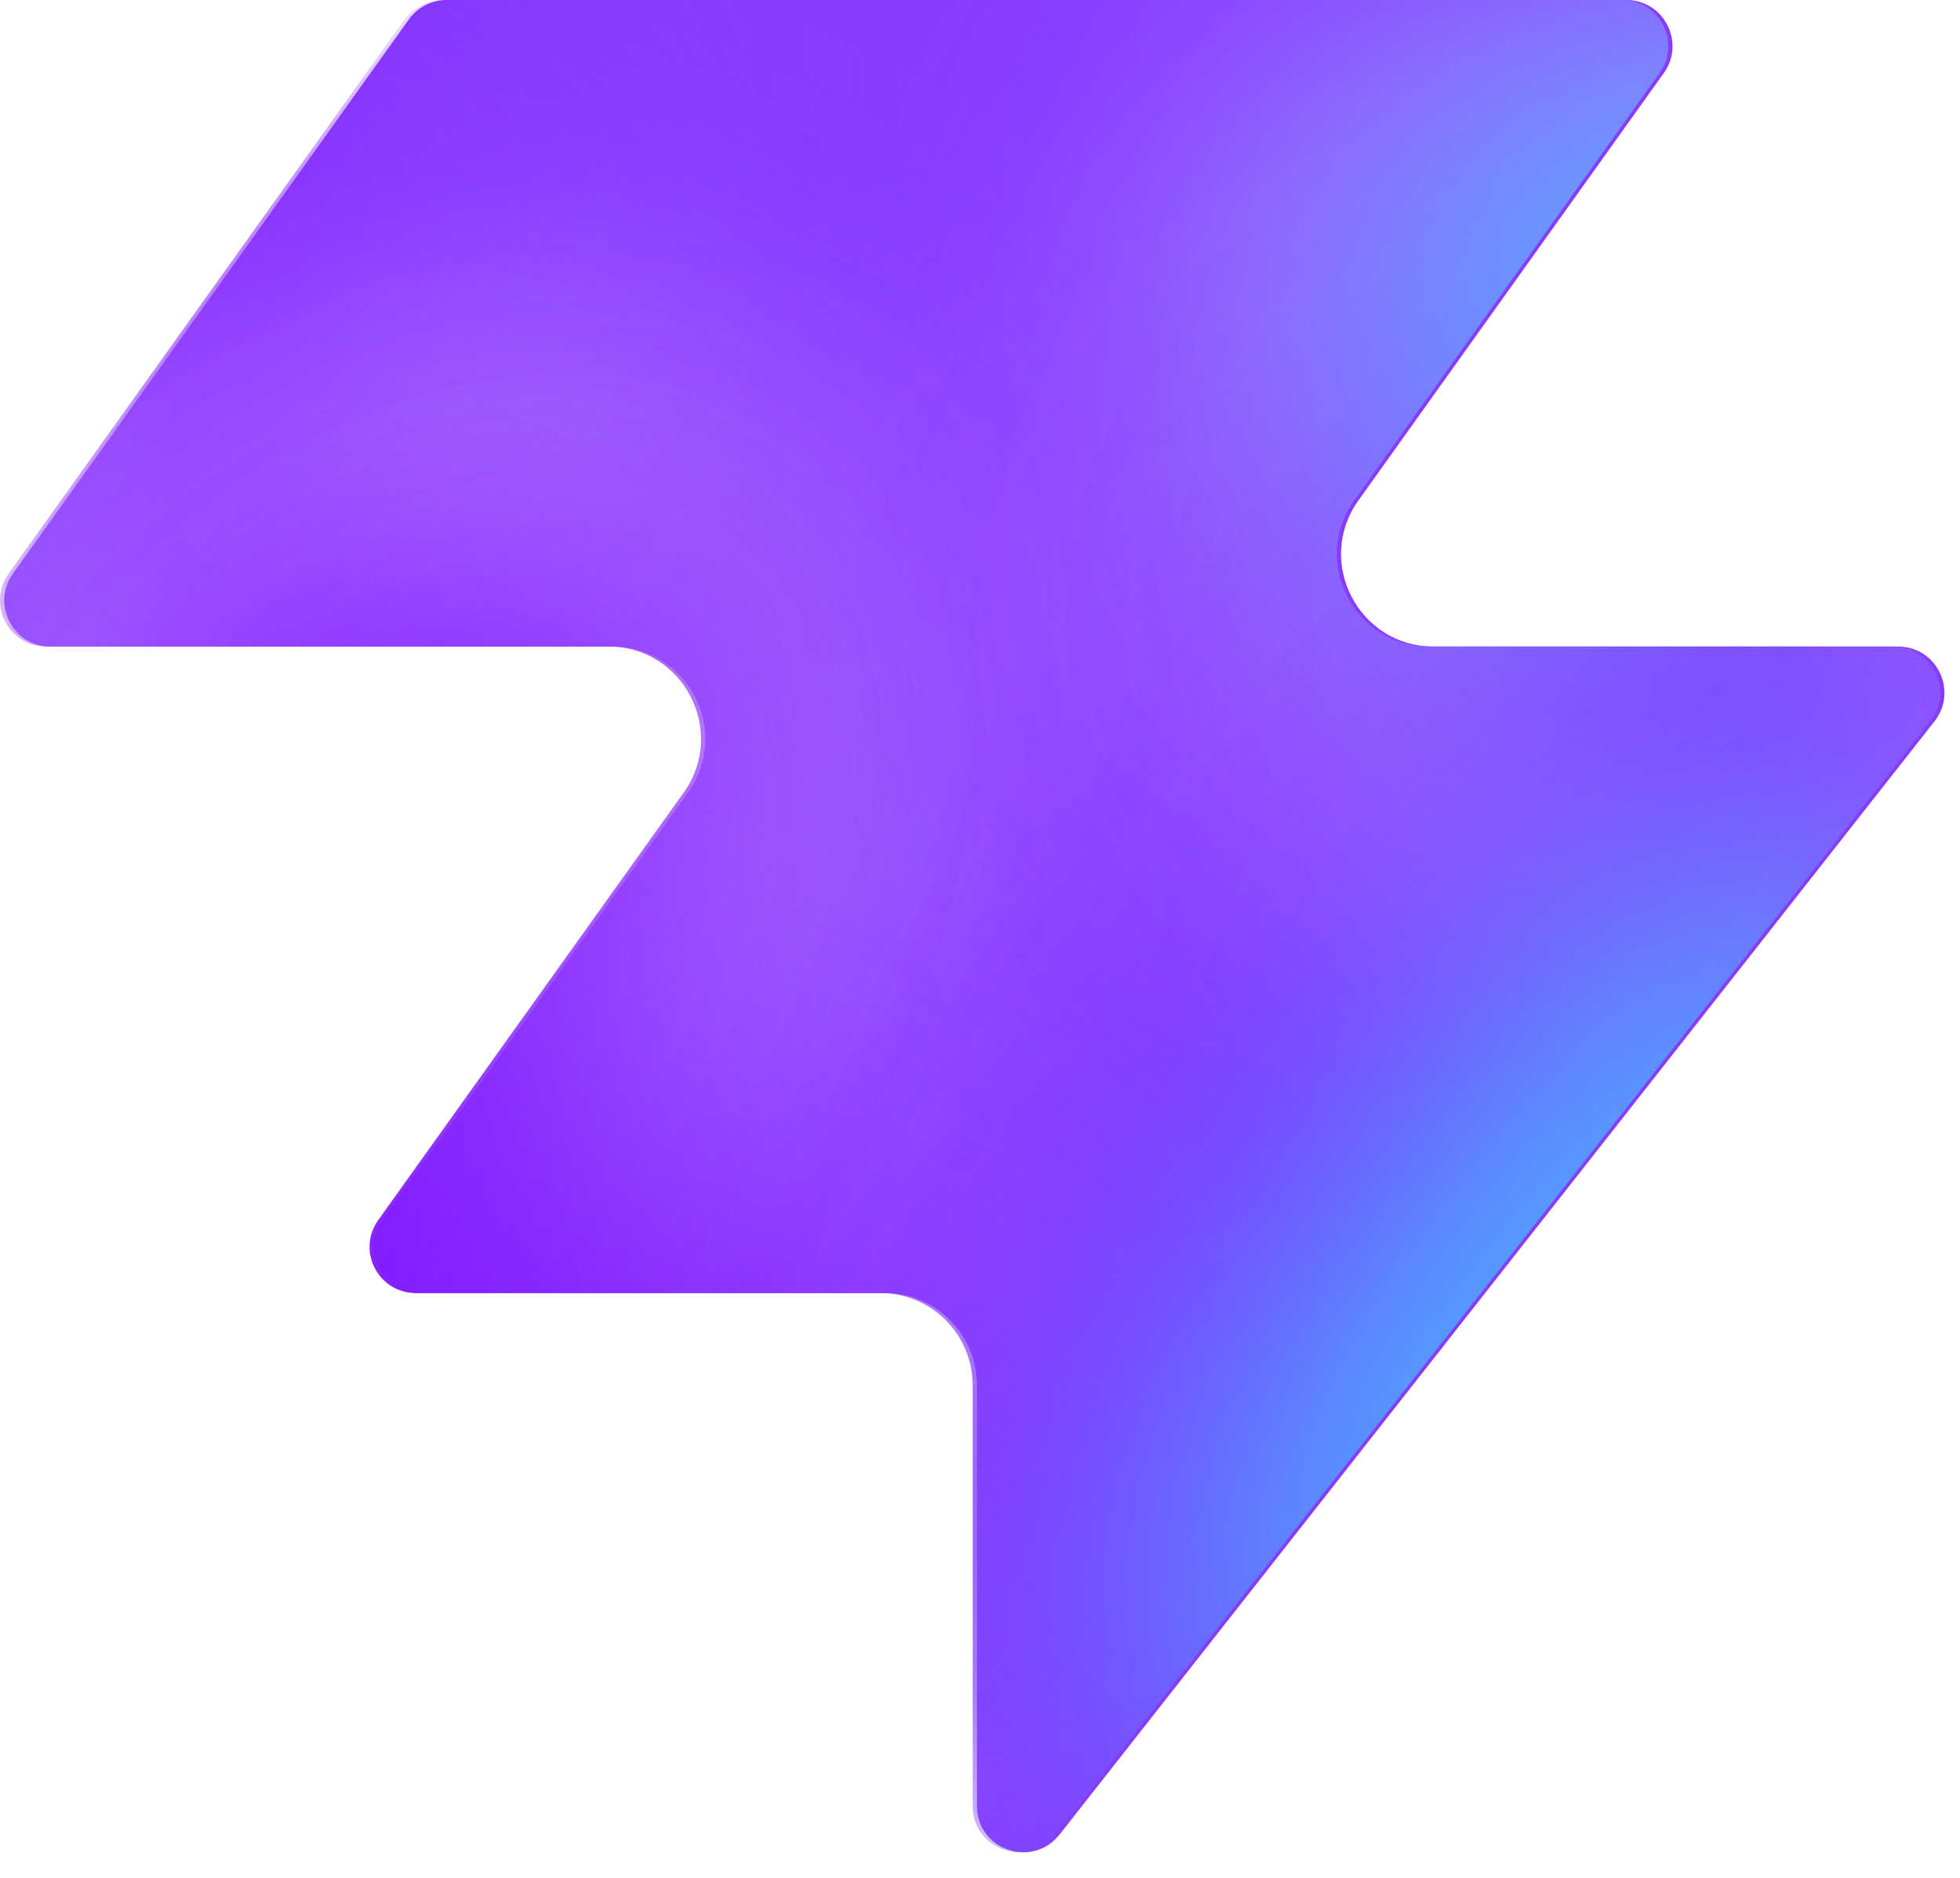
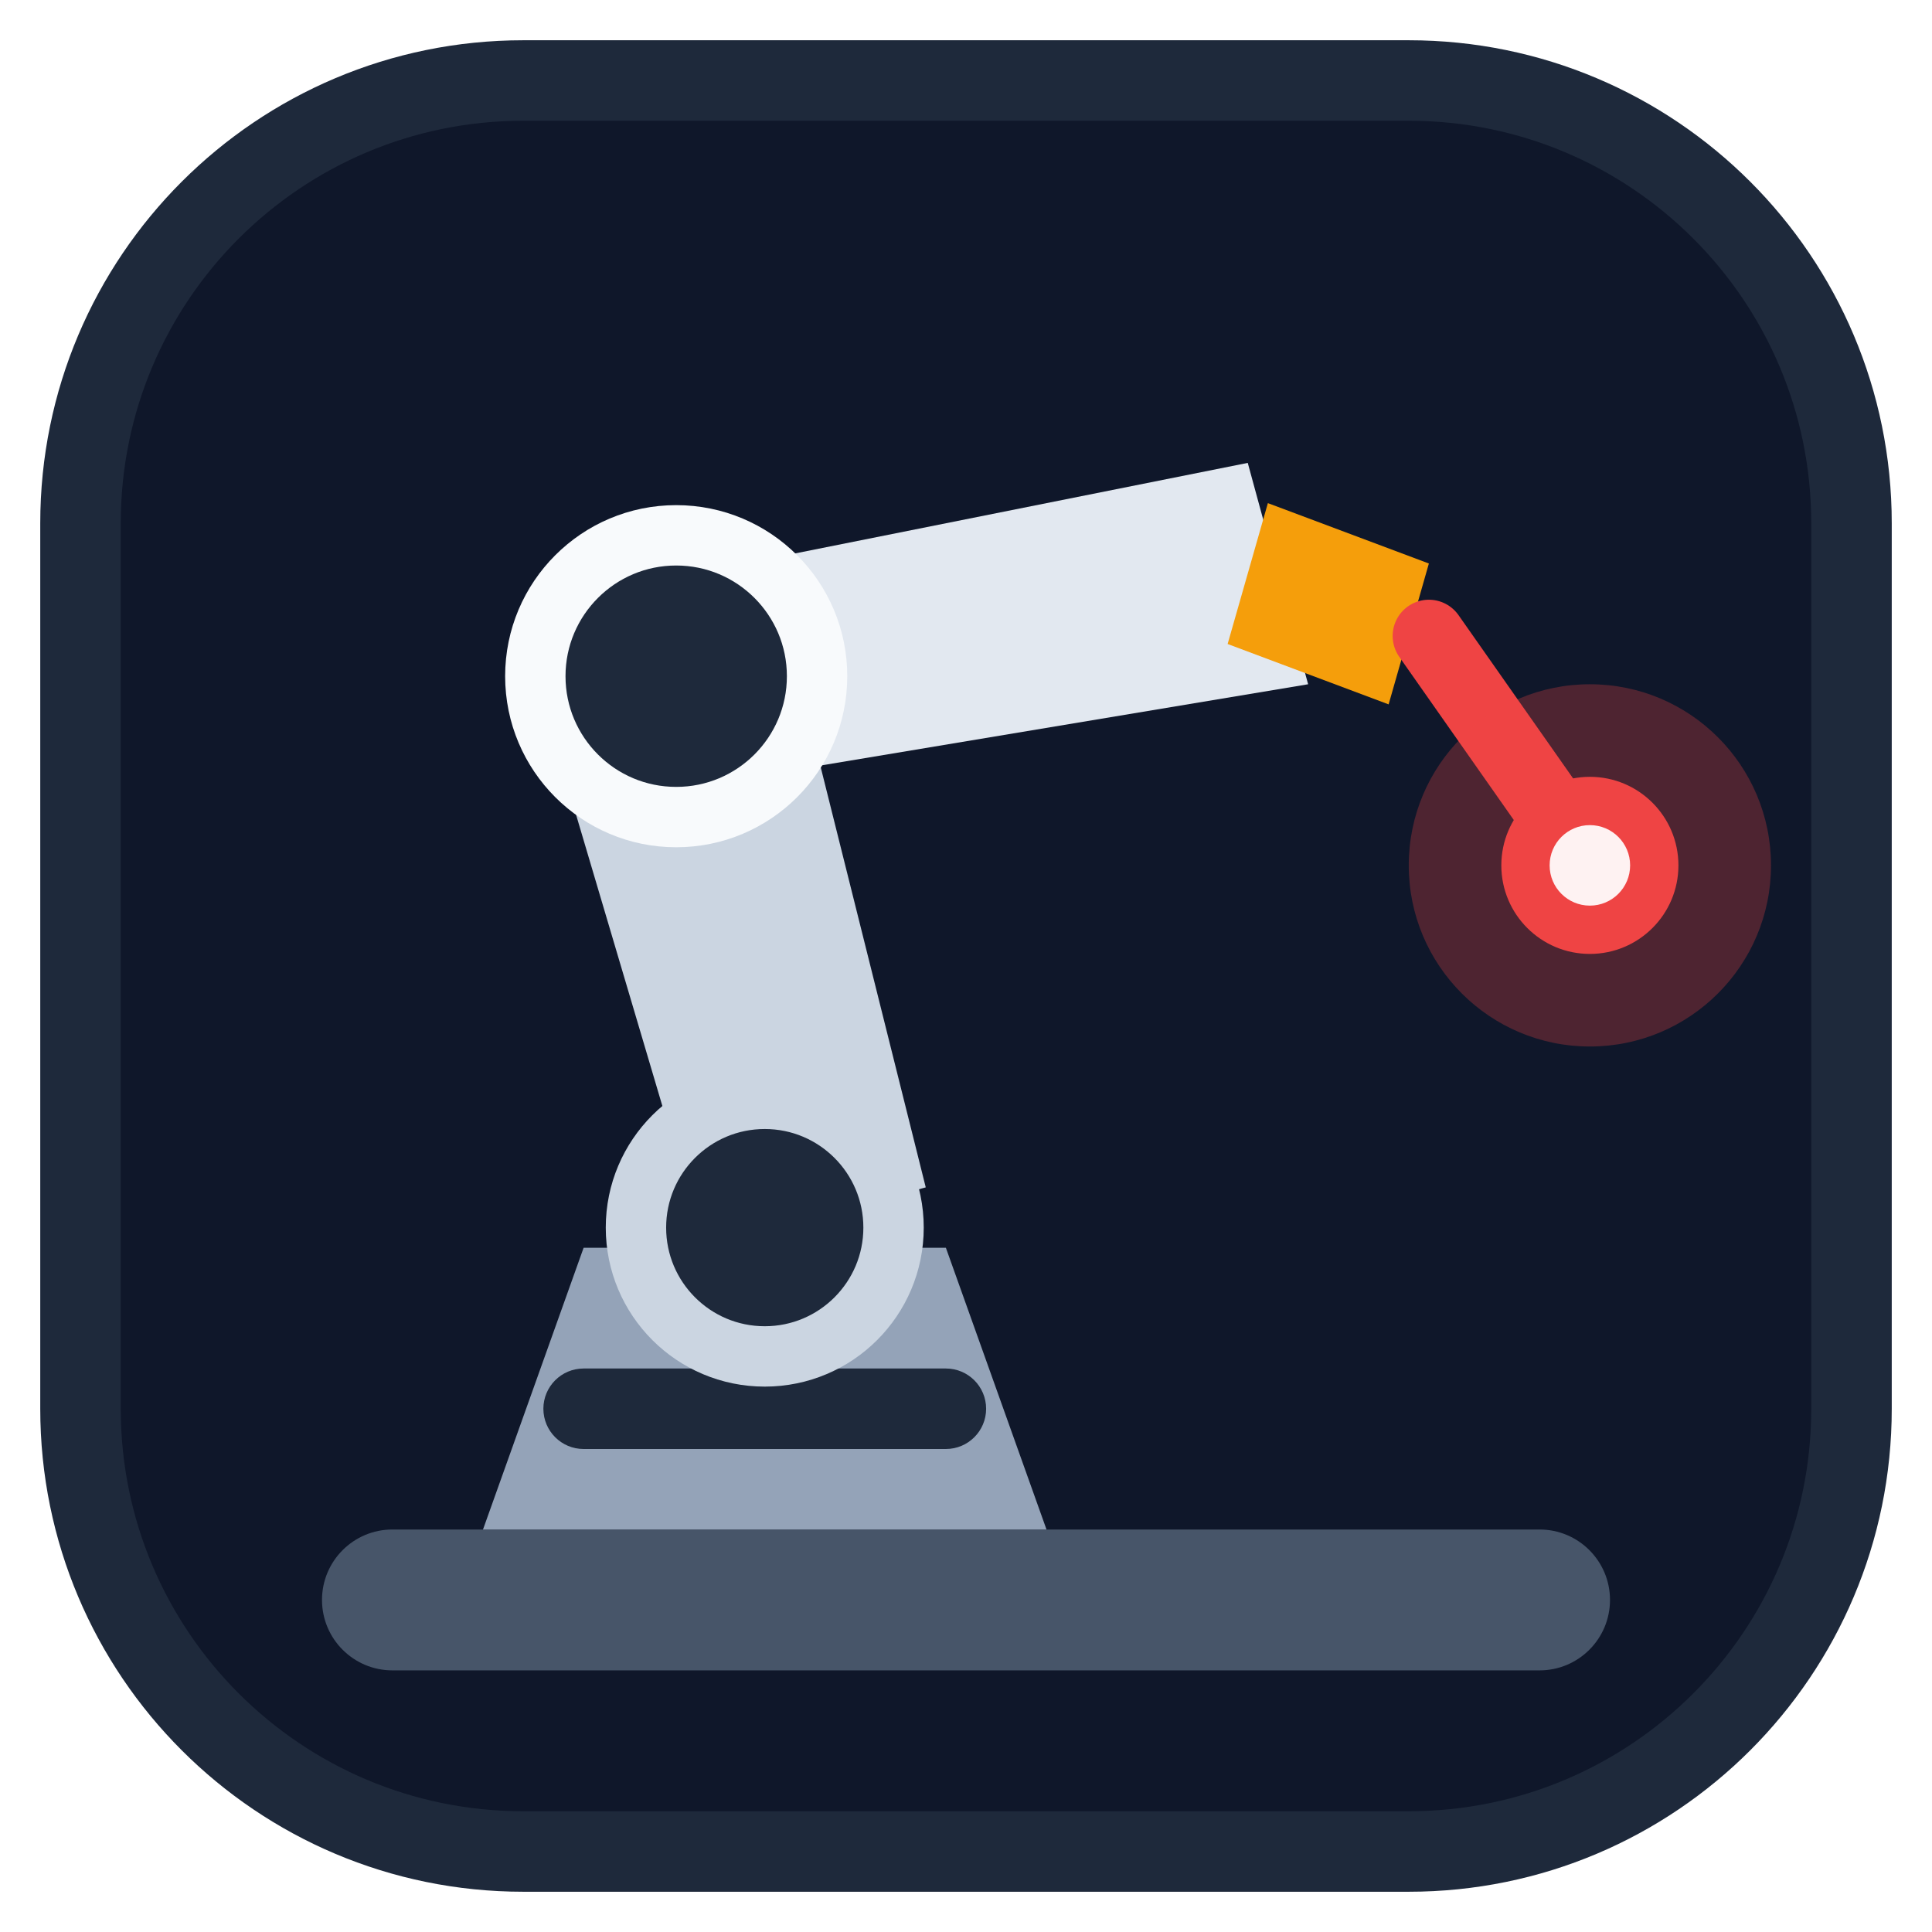
- <svg xmlns="http://www.w3.org/2000/svg" width="48" height="46" fill="none" viewBox="0 0 48 46">
-   <path fill="#863bff" d="M25.946 44.938c-.664.845-2.021.375-2.021-.698V33.937a2.26 2.26 0 0 0-2.262-2.262H10.287c-.92 0-1.456-1.04-.92-1.788l7.48-10.471c1.07-1.497 0-3.578-1.842-3.578H1.237c-.92 0-1.456-1.04-.92-1.788L10.013.474c.214-.297.556-.474.92-.474h28.894c.92 0 1.456 1.04.92 1.788l-7.48 10.471c-1.07 1.498 0 3.579 1.842 3.579h11.377c.943 0 1.473 1.088.89 1.83L25.947 44.94z" style="fill:#863bff;fill:color(display-p3 .525 .23 1);fill-opacity:1" />
-   <mask id="a" width="48" height="46" x="0" y="0" maskUnits="userSpaceOnUse" style="mask-type:alpha">
-     <path fill="#000" d="M25.842 44.938c-.664.844-2.021.375-2.021-.698V33.937a2.26 2.26 0 0 0-2.262-2.262H10.183c-.92 0-1.456-1.04-.92-1.788l7.48-10.471c1.07-1.498 0-3.579-1.842-3.579H1.133c-.92 0-1.456-1.04-.92-1.787L9.91.473c.214-.297.556-.474.92-.474h28.894c.92 0 1.456 1.04.92 1.788l-7.48 10.471c-1.07 1.498 0 3.578 1.842 3.578h11.377c.943 0 1.473 1.088.89 1.832L25.843 44.94z" style="fill:#000;fill-opacity:1" />
-   </mask>
-   <g mask="url(#a)">
-     <g filter="url(#b)">
-       <ellipse cx="5.508" cy="14.704" fill="#ede6ff" rx="5.508" ry="14.704" style="fill:#ede6ff;fill:color(display-p3 .927 .903 1);fill-opacity:1" transform="matrix(.00324 1 1 -.00324 -4.47 31.516)" />
-     </g>
-     <g filter="url(#c)">
-       <ellipse cx="10.399" cy="29.851" fill="#ede6ff" rx="10.399" ry="29.851" style="fill:#ede6ff;fill:color(display-p3 .927 .903 1);fill-opacity:1" transform="matrix(.00324 1 1 -.00324 -39.328 7.883)" />
-     </g>
-     <g filter="url(#d)">
-       <ellipse cx="5.508" cy="30.487" fill="#7e14ff" rx="5.508" ry="30.487" style="fill:#7e14ff;fill:color(display-p3 .492 .077 1);fill-opacity:1" transform="rotate(89.814 -25.913 -14.639)scale(1 -1)" />
-     </g>
-     <g filter="url(#e)">
-       <ellipse cx="5.508" cy="30.599" fill="#7e14ff" rx="5.508" ry="30.599" style="fill:#7e14ff;fill:color(display-p3 .492 .077 1);fill-opacity:1" transform="rotate(89.814 -32.644 -3.334)scale(1 -1)" />
-     </g>
-     <g filter="url(#f)">
-       <ellipse cx="5.508" cy="30.599" fill="#7e14ff" rx="5.508" ry="30.599" style="fill:#7e14ff;fill:color(display-p3 .492 .077 1);fill-opacity:1" transform="matrix(.00324 1 1 -.00324 -34.34 30.47)" />
-     </g>
-     <g filter="url(#g)">
-       <ellipse cx="14.072" cy="22.078" fill="#ede6ff" rx="14.072" ry="22.078" style="fill:#ede6ff;fill:color(display-p3 .927 .903 1);fill-opacity:1" transform="rotate(93.35 24.506 48.493)scale(-1 1)" />
-     </g>
-     <g filter="url(#h)">
-       <ellipse cx="3.47" cy="21.501" fill="#7e14ff" rx="3.47" ry="21.501" style="fill:#7e14ff;fill:color(display-p3 .492 .077 1);fill-opacity:1" transform="rotate(89.009 28.708 47.59)scale(-1 1)" />
-     </g>
-     <g filter="url(#i)">
-       <ellipse cx="3.47" cy="21.501" fill="#7e14ff" rx="3.47" ry="21.501" style="fill:#7e14ff;fill:color(display-p3 .492 .077 1);fill-opacity:1" transform="rotate(89.009 28.708 47.59)scale(-1 1)" />
-     </g>
-     <g filter="url(#j)">
-       <ellipse cx=".387" cy="8.972" fill="#7e14ff" rx="4.407" ry="29.108" style="fill:#7e14ff;fill:color(display-p3 .492 .077 1);fill-opacity:1" transform="rotate(39.51 .387 8.972)" />
-     </g>
-     <g filter="url(#k)">
-       <ellipse cx="47.523" cy="-6.092" fill="#7e14ff" rx="4.407" ry="29.108" style="fill:#7e14ff;fill:color(display-p3 .492 .077 1);fill-opacity:1" transform="rotate(37.892 47.523 -6.092)" />
-     </g>
-     <g filter="url(#l)">
-       <ellipse cx="41.412" cy="6.333" fill="#47bfff" rx="5.971" ry="9.665" style="fill:#47bfff;fill:color(display-p3 .28 .748 1);fill-opacity:1" transform="rotate(37.892 41.412 6.333)" />
-     </g>
-     <g filter="url(#m)">
-       <ellipse cx="-1.879" cy="38.332" fill="#7e14ff" rx="4.407" ry="29.108" style="fill:#7e14ff;fill:color(display-p3 .492 .077 1);fill-opacity:1" transform="rotate(37.892 -1.88 38.332)" />
-     </g>
-     <g filter="url(#n)">
-       <ellipse cx="-1.879" cy="38.332" fill="#7e14ff" rx="4.407" ry="29.108" style="fill:#7e14ff;fill:color(display-p3 .492 .077 1);fill-opacity:1" transform="rotate(37.892 -1.88 38.332)" />
-     </g>
-     <g filter="url(#o)">
-       <ellipse cx="35.651" cy="29.907" fill="#7e14ff" rx="4.407" ry="29.108" style="fill:#7e14ff;fill:color(display-p3 .492 .077 1);fill-opacity:1" transform="rotate(37.892 35.651 29.907)" />
-     </g>
-     <g filter="url(#p)">
-       <ellipse cx="38.418" cy="32.4" fill="#47bfff" rx="5.971" ry="15.297" style="fill:#47bfff;fill:color(display-p3 .28 .748 1);fill-opacity:1" transform="rotate(37.892 38.418 32.4)" />
-     </g>
-   </g>
-   <defs>
-     <filter id="b" width="60.045" height="41.654" x="-19.77" y="16.149" color-interpolation-filters="sRGB" filterUnits="userSpaceOnUse">
-       <feFlood flood-opacity="0" result="BackgroundImageFix" />
-       <feBlend in="SourceGraphic" in2="BackgroundImageFix" result="shape" />
-       <feGaussianBlur result="effect1_foregroundBlur_2002_17158" stdDeviation="7.659" />
-     </filter>
-     <filter id="c" width="90.34" height="51.437" x="-54.613" y="-7.533" color-interpolation-filters="sRGB" filterUnits="userSpaceOnUse">
-       <feFlood flood-opacity="0" result="BackgroundImageFix" />
-       <feBlend in="SourceGraphic" in2="BackgroundImageFix" result="shape" />
-       <feGaussianBlur result="effect1_foregroundBlur_2002_17158" stdDeviation="7.659" />
-     </filter>
-     <filter id="d" width="79.355" height="29.4" x="-49.64" y="2.03" color-interpolation-filters="sRGB" filterUnits="userSpaceOnUse">
-       <feFlood flood-opacity="0" result="BackgroundImageFix" />
-       <feBlend in="SourceGraphic" in2="BackgroundImageFix" result="shape" />
-       <feGaussianBlur result="effect1_foregroundBlur_2002_17158" stdDeviation="4.596" />
-     </filter>
-     <filter id="e" width="79.579" height="29.4" x="-45.045" y="20.029" color-interpolation-filters="sRGB" filterUnits="userSpaceOnUse">
-       <feFlood flood-opacity="0" result="BackgroundImageFix" />
-       <feBlend in="SourceGraphic" in2="BackgroundImageFix" result="shape" />
-       <feGaussianBlur result="effect1_foregroundBlur_2002_17158" stdDeviation="4.596" />
-     </filter>
-     <filter id="f" width="79.579" height="29.4" x="-43.513" y="21.178" color-interpolation-filters="sRGB" filterUnits="userSpaceOnUse">
-       <feFlood flood-opacity="0" result="BackgroundImageFix" />
-       <feBlend in="SourceGraphic" in2="BackgroundImageFix" result="shape" />
-       <feGaussianBlur result="effect1_foregroundBlur_2002_17158" stdDeviation="4.596" />
-     </filter>
-     <filter id="g" width="74.749" height="58.852" x="15.756" y="-17.901" color-interpolation-filters="sRGB" filterUnits="userSpaceOnUse">
-       <feFlood flood-opacity="0" result="BackgroundImageFix" />
-       <feBlend in="SourceGraphic" in2="BackgroundImageFix" result="shape" />
-       <feGaussianBlur result="effect1_foregroundBlur_2002_17158" stdDeviation="7.659" />
-     </filter>
-     <filter id="h" width="61.377" height="25.362" x="23.548" y="2.284" color-interpolation-filters="sRGB" filterUnits="userSpaceOnUse">
-       <feFlood flood-opacity="0" result="BackgroundImageFix" />
-       <feBlend in="SourceGraphic" in2="BackgroundImageFix" result="shape" />
-       <feGaussianBlur result="effect1_foregroundBlur_2002_17158" stdDeviation="4.596" />
-     </filter>
-     <filter id="i" width="61.377" height="25.362" x="23.548" y="2.284" color-interpolation-filters="sRGB" filterUnits="userSpaceOnUse">
-       <feFlood flood-opacity="0" result="BackgroundImageFix" />
-       <feBlend in="SourceGraphic" in2="BackgroundImageFix" result="shape" />
-       <feGaussianBlur result="effect1_foregroundBlur_2002_17158" stdDeviation="4.596" />
-     </filter>
-     <filter id="j" width="56.045" height="63.649" x="-27.636" y="-22.853" color-interpolation-filters="sRGB" filterUnits="userSpaceOnUse">
-       <feFlood flood-opacity="0" result="BackgroundImageFix" />
-       <feBlend in="SourceGraphic" in2="BackgroundImageFix" result="shape" />
-       <feGaussianBlur result="effect1_foregroundBlur_2002_17158" stdDeviation="4.596" />
-     </filter>
-     <filter id="k" width="54.814" height="64.646" x="20.116" y="-38.415" color-interpolation-filters="sRGB" filterUnits="userSpaceOnUse">
-       <feFlood flood-opacity="0" result="BackgroundImageFix" />
-       <feBlend in="SourceGraphic" in2="BackgroundImageFix" result="shape" />
-       <feGaussianBlur result="effect1_foregroundBlur_2002_17158" stdDeviation="4.596" />
-     </filter>
-     <filter id="l" width="33.541" height="35.313" x="24.641" y="-11.323" color-interpolation-filters="sRGB" filterUnits="userSpaceOnUse">
-       <feFlood flood-opacity="0" result="BackgroundImageFix" />
-       <feBlend in="SourceGraphic" in2="BackgroundImageFix" result="shape" />
-       <feGaussianBlur result="effect1_foregroundBlur_2002_17158" stdDeviation="4.596" />
-     </filter>
-     <filter id="m" width="54.814" height="64.646" x="-29.286" y="6.009" color-interpolation-filters="sRGB" filterUnits="userSpaceOnUse">
-       <feFlood flood-opacity="0" result="BackgroundImageFix" />
-       <feBlend in="SourceGraphic" in2="BackgroundImageFix" result="shape" />
-       <feGaussianBlur result="effect1_foregroundBlur_2002_17158" stdDeviation="4.596" />
-     </filter>
-     <filter id="n" width="54.814" height="64.646" x="-29.286" y="6.009" color-interpolation-filters="sRGB" filterUnits="userSpaceOnUse">
-       <feFlood flood-opacity="0" result="BackgroundImageFix" />
-       <feBlend in="SourceGraphic" in2="BackgroundImageFix" result="shape" />
-       <feGaussianBlur result="effect1_foregroundBlur_2002_17158" stdDeviation="4.596" />
-     </filter>
-     <filter id="o" width="54.814" height="64.646" x="8.244" y="-2.416" color-interpolation-filters="sRGB" filterUnits="userSpaceOnUse">
-       <feFlood flood-opacity="0" result="BackgroundImageFix" />
-       <feBlend in="SourceGraphic" in2="BackgroundImageFix" result="shape" />
-       <feGaussianBlur result="effect1_foregroundBlur_2002_17158" stdDeviation="4.596" />
-     </filter>
-     <filter id="p" width="39.409" height="43.623" x="18.713" y="10.588" color-interpolation-filters="sRGB" filterUnits="userSpaceOnUse">
-       <feFlood flood-opacity="0" result="BackgroundImageFix" />
-       <feBlend in="SourceGraphic" in2="BackgroundImageFix" result="shape" />
-       <feGaussianBlur result="effect1_foregroundBlur_2002_17158" stdDeviation="4.596" />
-     </filter>
-   </defs>
+ <svg xmlns="http://www.w3.org/2000/svg" width="48" height="48" viewBox="0 0 48 48" fill="none">
+   <rect x="2" y="2" width="44" height="44" rx="11" fill="#0f172a" stroke="#1e293b" stroke-width="2" />
+   <rect x="8" y="38" width="32" height="3.5" rx="1.75" fill="#475569" />
+   <path d="M12 38L14.5 31H23.5L26 38H12Z" fill="#94a3b8" />
+   <rect x="13.5" y="34" width="11" height="2" rx="1" fill="#1e293b" />
+   <path d="M17.5 31L13.5 17.5L19.5 15.5L23 29.5L17.5 31Z" fill="#cbd5e1" />
+   <path d="M16 14.5L31 11.5L32.5 17L17.5 19.5L16 14.5Z" fill="#e2e8f0" />
+   <circle cx="19" cy="30.5" r="3.2" fill="#1e293b" stroke="#cbd5e1" stroke-width="1.5" />
+   <circle cx="16.8" cy="16.8" r="3.5" fill="#1e293b" stroke="#f8fafc" stroke-width="1.5" />
+   <path d="M31.5 12.5L35.5 14L34.5 17.5L30.5 16L31.5 12.5Z" fill="#f59e0b" />
+   <line x1="35.5" y1="15.8" x2="39.5" y2="21.5" stroke="#ef4444" stroke-width="1.8" stroke-linecap="round" />
+   <circle cx="39.5" cy="21.5" r="4.5" fill="#ef4444" fill-opacity="0.28" />
+   <circle cx="39.5" cy="21.5" r="2.2" fill="#ef4444" />
+   <circle cx="39.5" cy="21.5" r="1" fill="#fef2f2" />
</svg>
